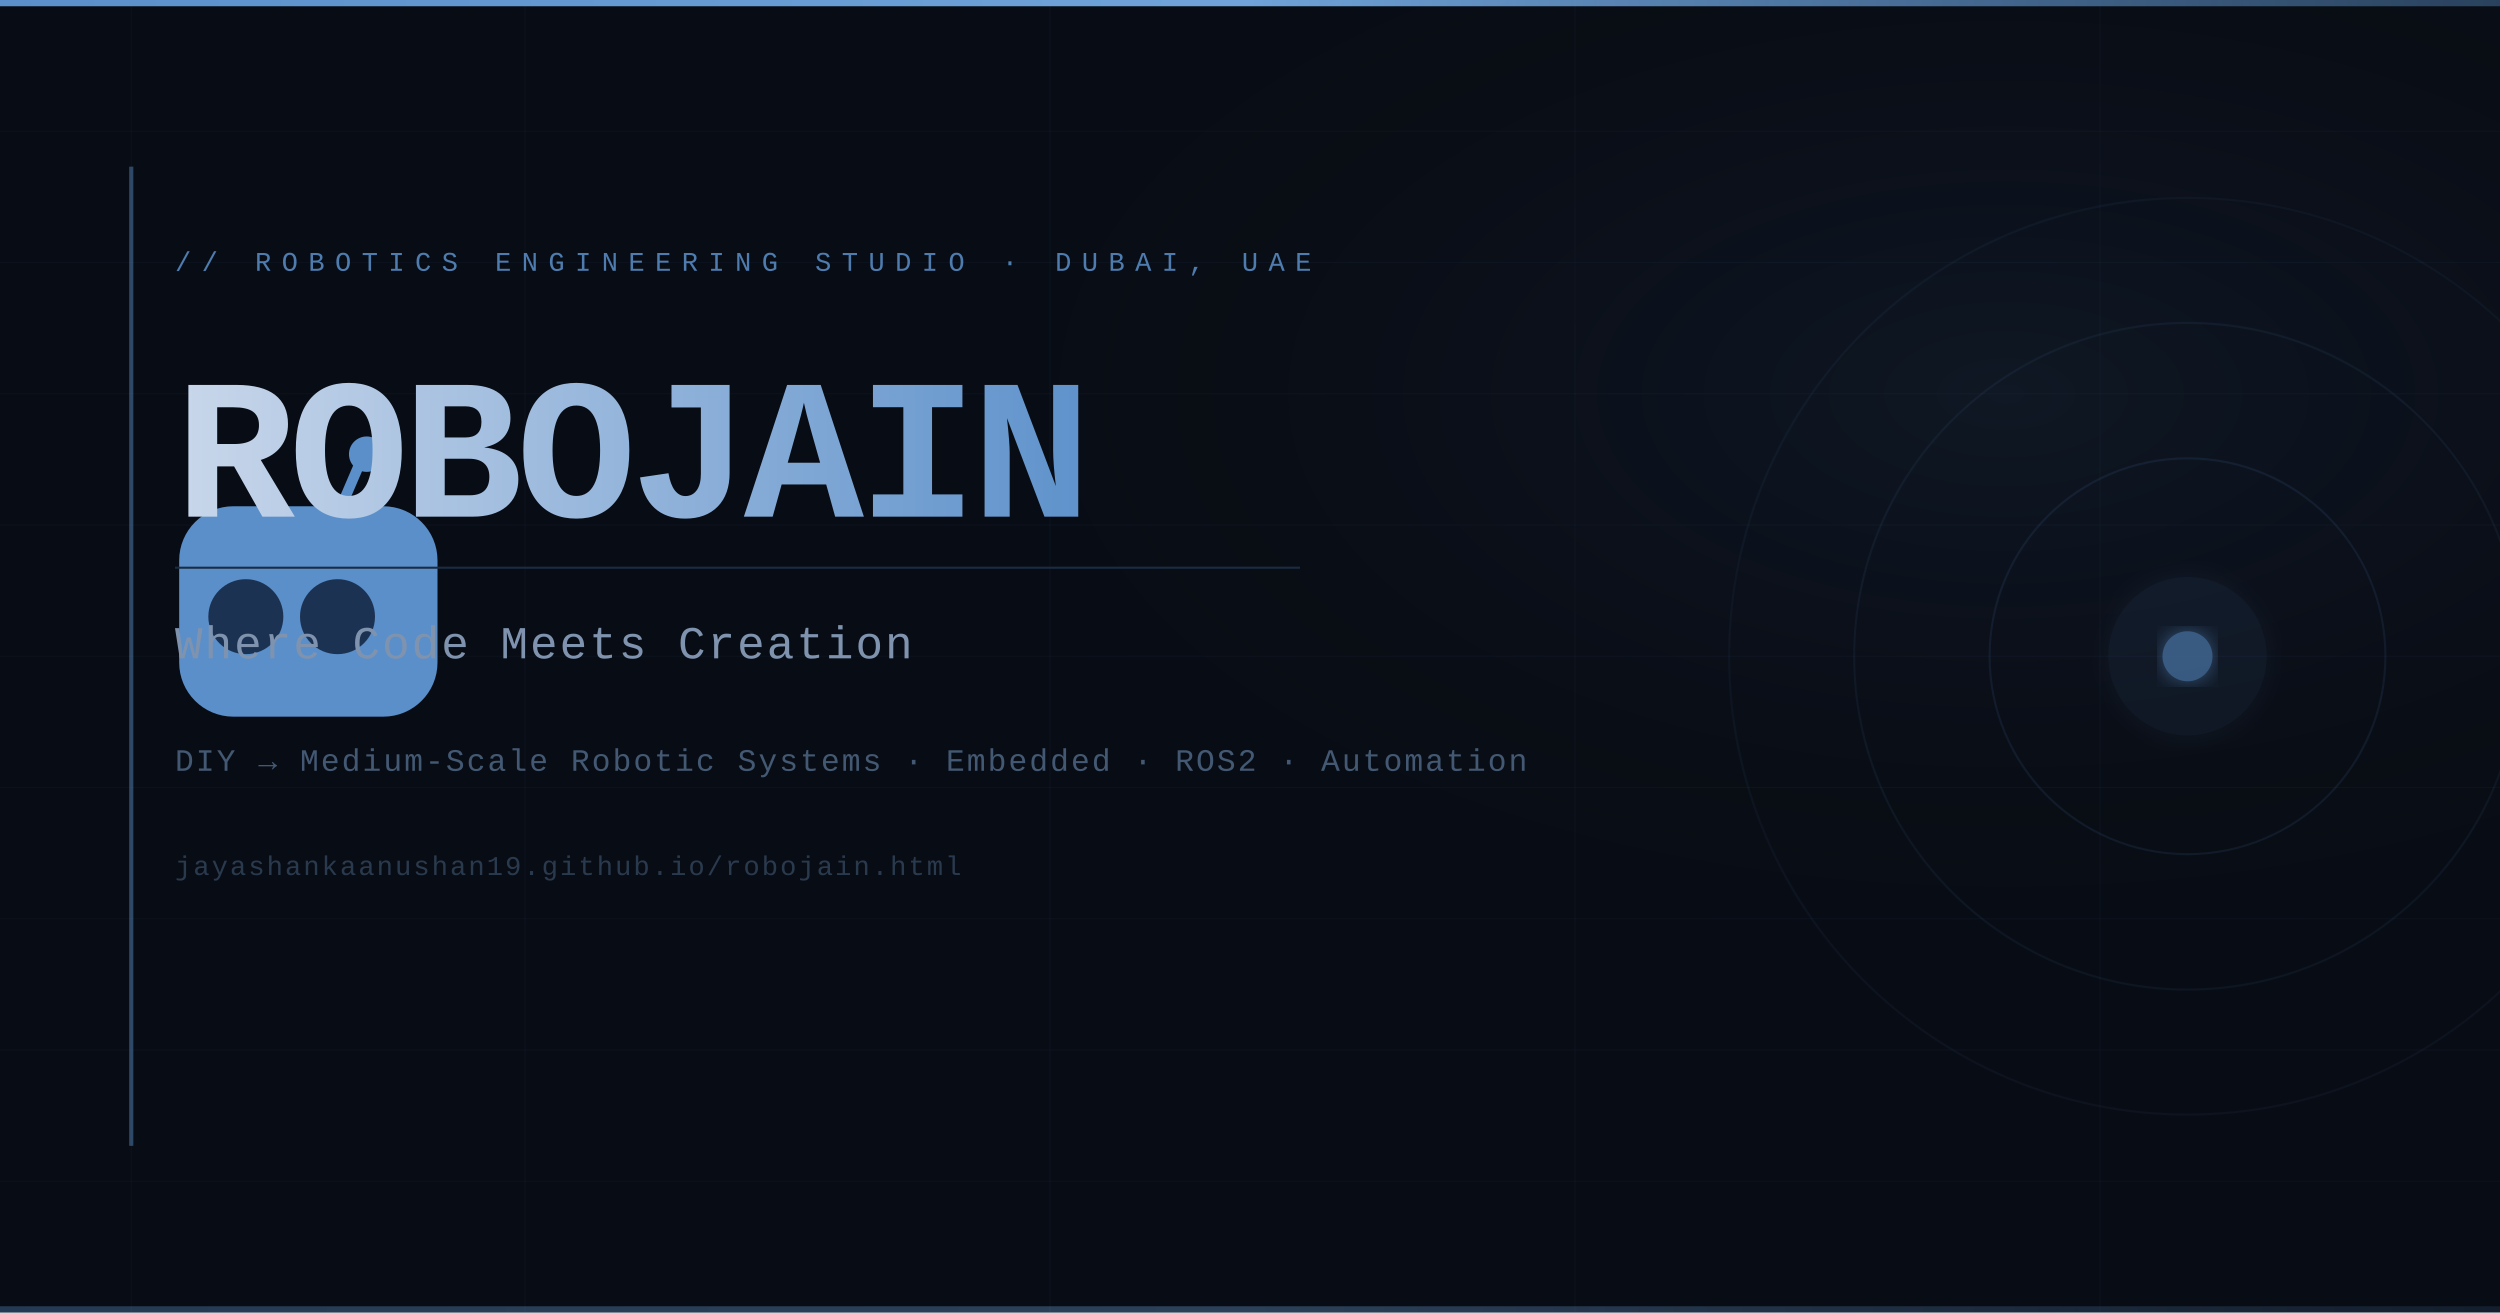
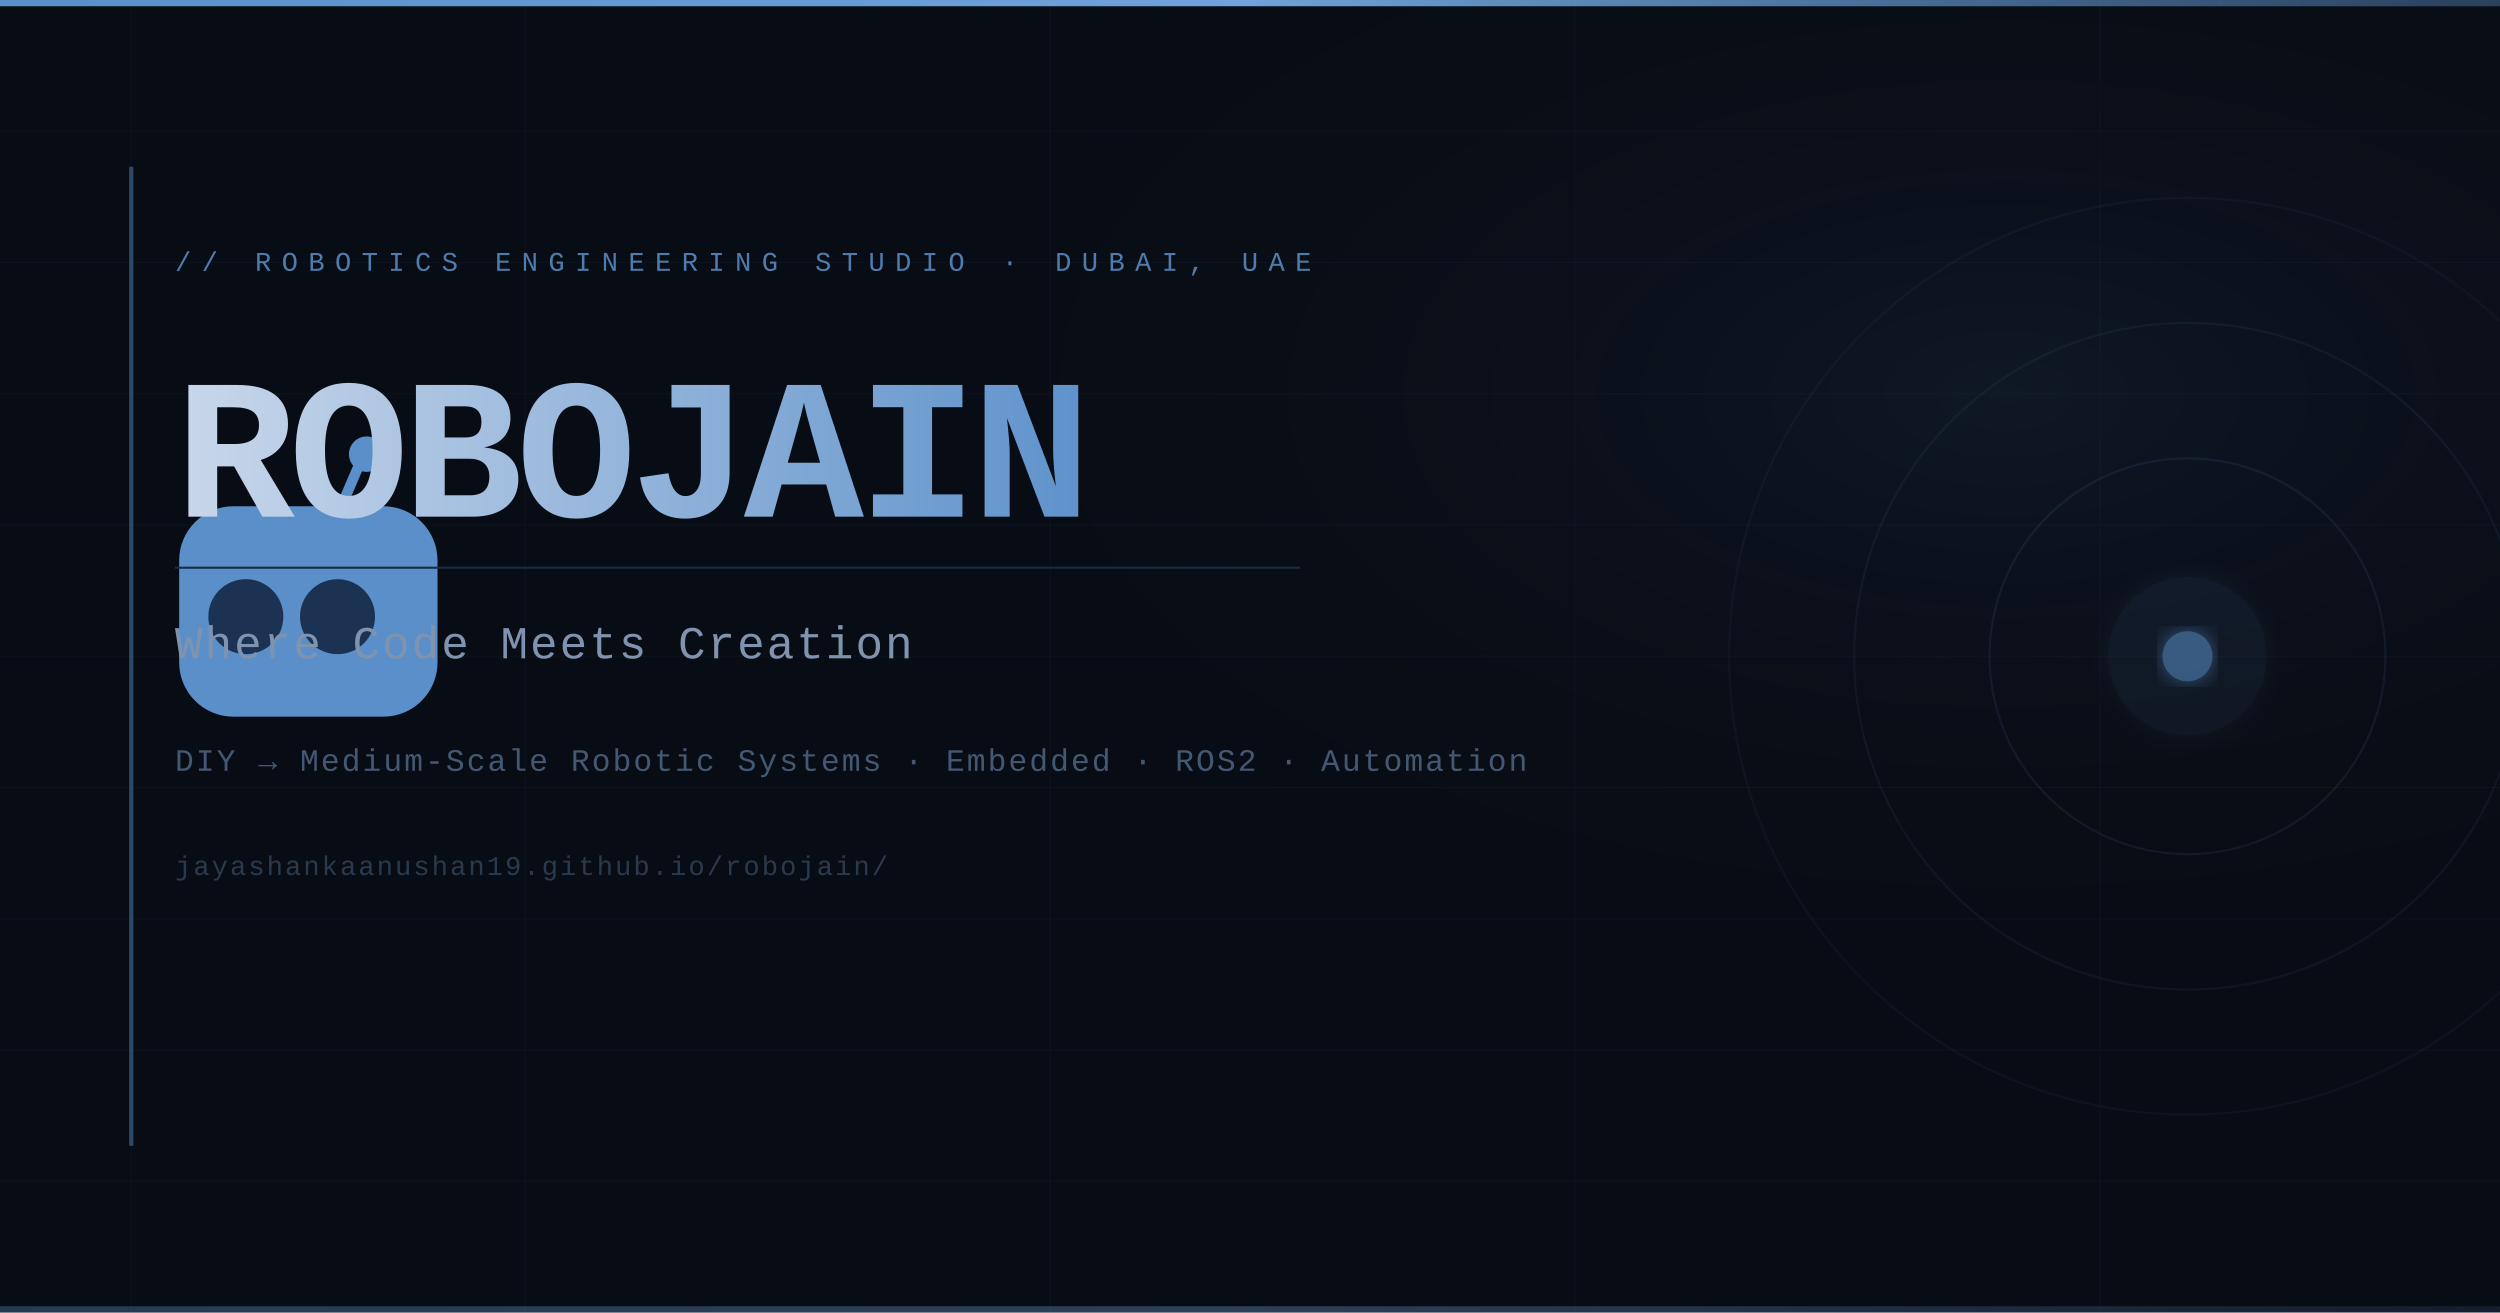
<svg xmlns="http://www.w3.org/2000/svg" width="1200" height="630" viewBox="0 0 1200 630" fill="none">
  <defs>
    <linearGradient id="blueBar" x1="0" y1="0" x2="1200" y2="0" gradientUnits="userSpaceOnUse">
      <stop offset="0%" stop-color="#5A8FCA" />
      <stop offset="50%" stop-color="#6FA3D9" />
      <stop offset="100%" stop-color="#5A8FCA" stop-opacity="0.4" />
    </linearGradient>
    <linearGradient id="nameGrad" x1="0" y1="0" x2="540" y2="0" gradientUnits="userSpaceOnUse">
      <stop offset="0%" stop-color="#DDE4F0" />
      <stop offset="100%" stop-color="#5A8FCA" />
    </linearGradient>
    <filter id="glow">
      <feGaussianBlur stdDeviation="5" result="b" />
      <feMerge>
        <feMergeNode in="b" />
        <feMergeNode in="SourceGraphic" />
      </feMerge>
    </filter>
    <radialGradient id="bgGlow" cx="80%" cy="30%" r="50%">
      <stop offset="0%" stop-color="rgba(90,143,202,0.09)" />
      <stop offset="100%" stop-color="transparent" />
    </radialGradient>
  </defs>
  <rect width="1200" height="630" fill="#080C14" />
  <rect width="1200" height="630" fill="url(#bgGlow)" />
  <line x1="0" y1="63" x2="1200" y2="63" stroke="#5A8FCA" stroke-width="0.4" stroke-opacity="0.06" />
  <line x1="0" y1="126" x2="1200" y2="126" stroke="#5A8FCA" stroke-width="0.4" stroke-opacity="0.06" />
  <line x1="0" y1="189" x2="1200" y2="189" stroke="#5A8FCA" stroke-width="0.4" stroke-opacity="0.06" />
  <line x1="0" y1="252" x2="1200" y2="252" stroke="#5A8FCA" stroke-width="0.4" stroke-opacity="0.06" />
  <line x1="0" y1="315" x2="1200" y2="315" stroke="#5A8FCA" stroke-width="0.4" stroke-opacity="0.06" />
  <line x1="0" y1="378" x2="1200" y2="378" stroke="#5A8FCA" stroke-width="0.4" stroke-opacity="0.06" />
  <line x1="0" y1="441" x2="1200" y2="441" stroke="#5A8FCA" stroke-width="0.4" stroke-opacity="0.06" />
  <line x1="0" y1="504" x2="1200" y2="504" stroke="#5A8FCA" stroke-width="0.4" stroke-opacity="0.06" />
  <line x1="0" y1="567" x2="1200" y2="567" stroke="#5A8FCA" stroke-width="0.4" stroke-opacity="0.06" />
  <line x1="63" y1="0" x2="63" y2="630" stroke="#5A8FCA" stroke-width="0.4" stroke-opacity="0.06" />
  <line x1="252" y1="0" x2="252" y2="630" stroke="#5A8FCA" stroke-width="0.4" stroke-opacity="0.06" />
  <line x1="504" y1="0" x2="504" y2="630" stroke="#5A8FCA" stroke-width="0.4" stroke-opacity="0.06" />
  <line x1="756" y1="0" x2="756" y2="630" stroke="#5A8FCA" stroke-width="0.4" stroke-opacity="0.06" />
  <line x1="1008" y1="0" x2="1008" y2="630" stroke="#5A8FCA" stroke-width="0.4" stroke-opacity="0.06" />
  <rect x="0" y="0" width="1200" height="3" fill="url(#blueBar)" />
  <rect x="62" y="80" width="2" height="470" fill="#5A8FCA" opacity="0.45" />
  <circle cx="1050" cy="315" r="220" fill="none" stroke="#5A8FCA" stroke-width="1" stroke-opacity="0.06" />
  <circle cx="1050" cy="315" r="160" fill="none" stroke="#5A8FCA" stroke-width="1" stroke-opacity="0.08" />
  <circle cx="1050" cy="315" r="95" fill="none" stroke="#5A8FCA" stroke-width="1" stroke-opacity="0.11" />
  <circle cx="1050" cy="315" r="38" fill="#5A8FCA" opacity="0.08" filter="url(#glow)" />
  <circle cx="1050" cy="315" r="12" fill="#5A8FCA" opacity="0.55" filter="url(#glow)" />
  <line x1="172" y1="224" x2="163" y2="245" stroke="#5A8FCA" stroke-width="5" stroke-linecap="round" />
  <circle cx="176" cy="218" r="8.5" fill="#5A8FCA" />
  <rect x="86" y="243" width="124" height="101" rx="26" fill="#5A8FCA" />
  <circle cx="118" cy="296" r="18" fill="#1C3252" />
  <circle cx="162" cy="296" r="18" fill="#1C3252" />
  <text x="84" y="130" font-family="'Courier New',monospace" font-size="13" fill="#5A8FCA" letter-spacing="5" opacity="0.85">// ROBOTICS ENGINEERING STUDIO · DUBAI, UAE</text>
  <text x="84" y="248" font-family="'Courier New',monospace" font-size="96" font-weight="900" fill="url(#nameGrad)" letter-spacing="-3">ROBOJAIN</text>
  <rect x="84" y="272" width="540" height="1" fill="#1A2C42" />
  <text x="84" y="316" font-family="'Courier New',monospace" font-size="22" fill="#7F93AE" letter-spacing="1">Where Code Meets Creation</text>
  <text x="84" y="370" font-family="'Courier New',monospace" font-size="15" fill="#435872" letter-spacing="1">DIY → Medium-Scale Robotic Systems · Embedded · ROS2 · Automation</text>
-   <text x="84" y="420" font-family="'Courier New',monospace" font-size="13" fill="#2a3a4e" letter-spacing="1">jayashankaanushan19.github.io/robojain.html</text>
+   <text x="84" y="420" font-family="'Courier New',monospace" font-size="13" fill="#2a3a4e" letter-spacing="1">jayashankaanushan19.github.io/robojain/</text>
  <rect x="0" y="627" width="1200" height="3" fill="url(#blueBar)" opacity="0.35" />
</svg>
